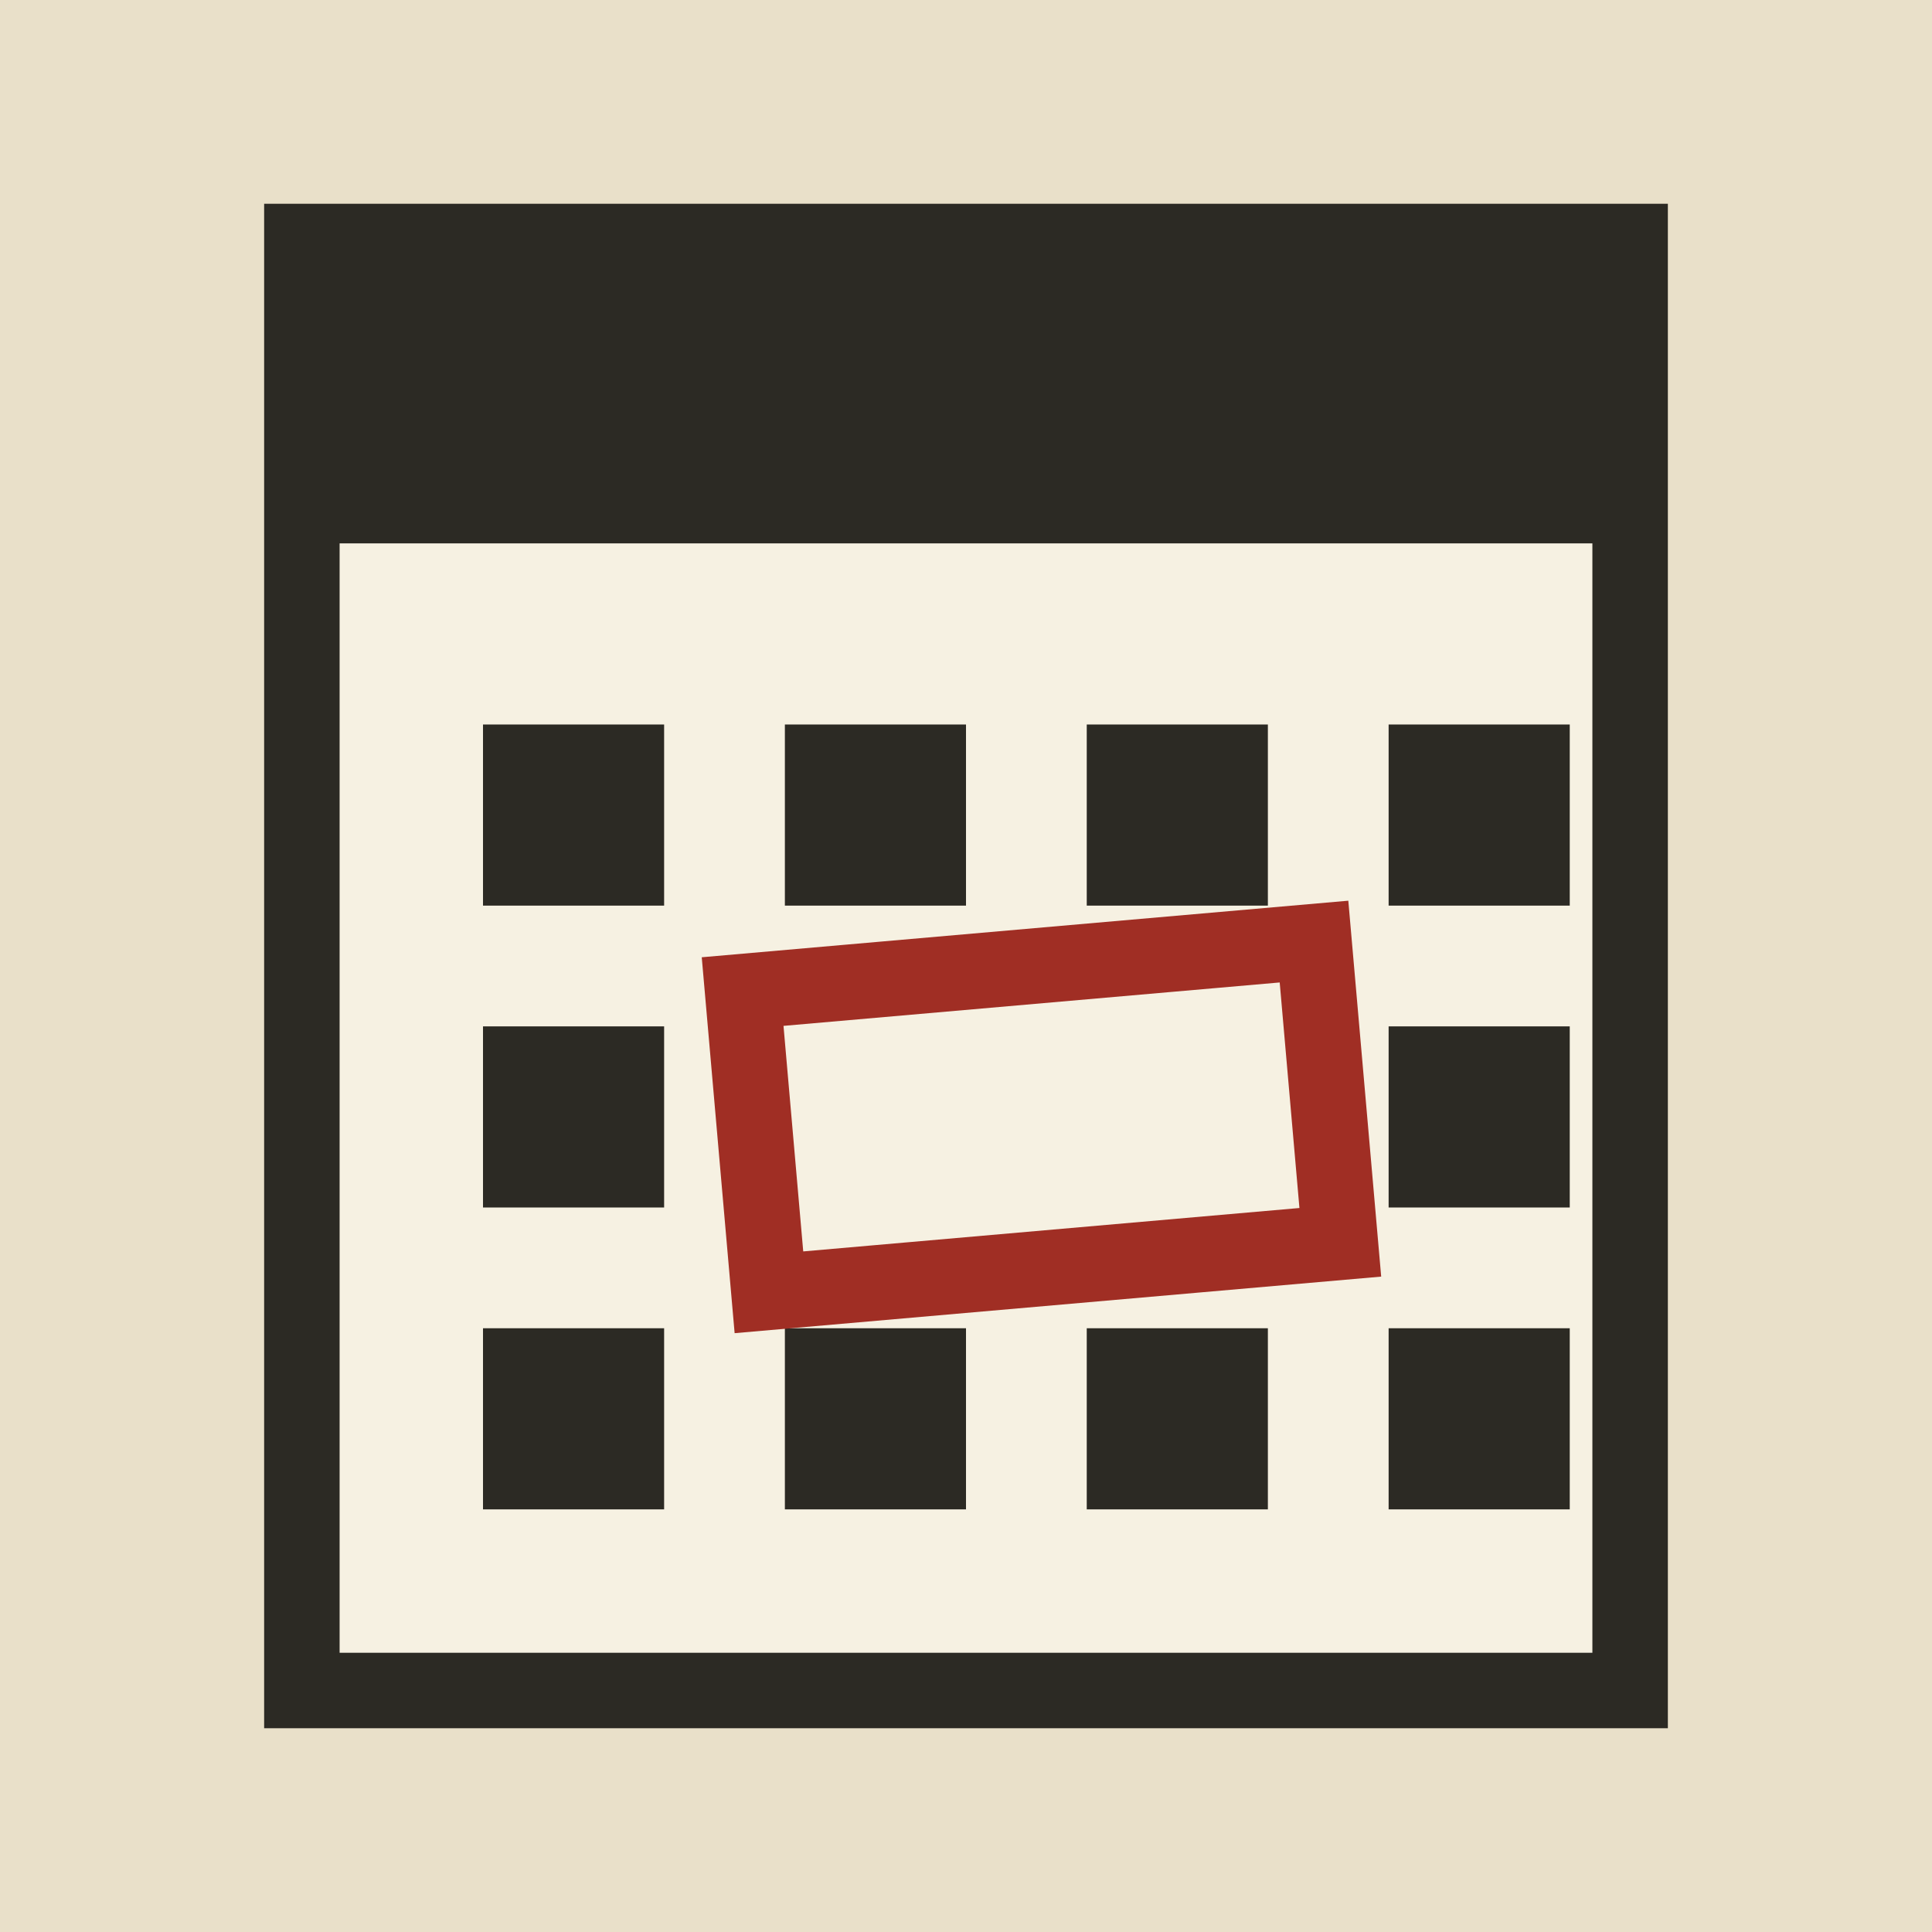
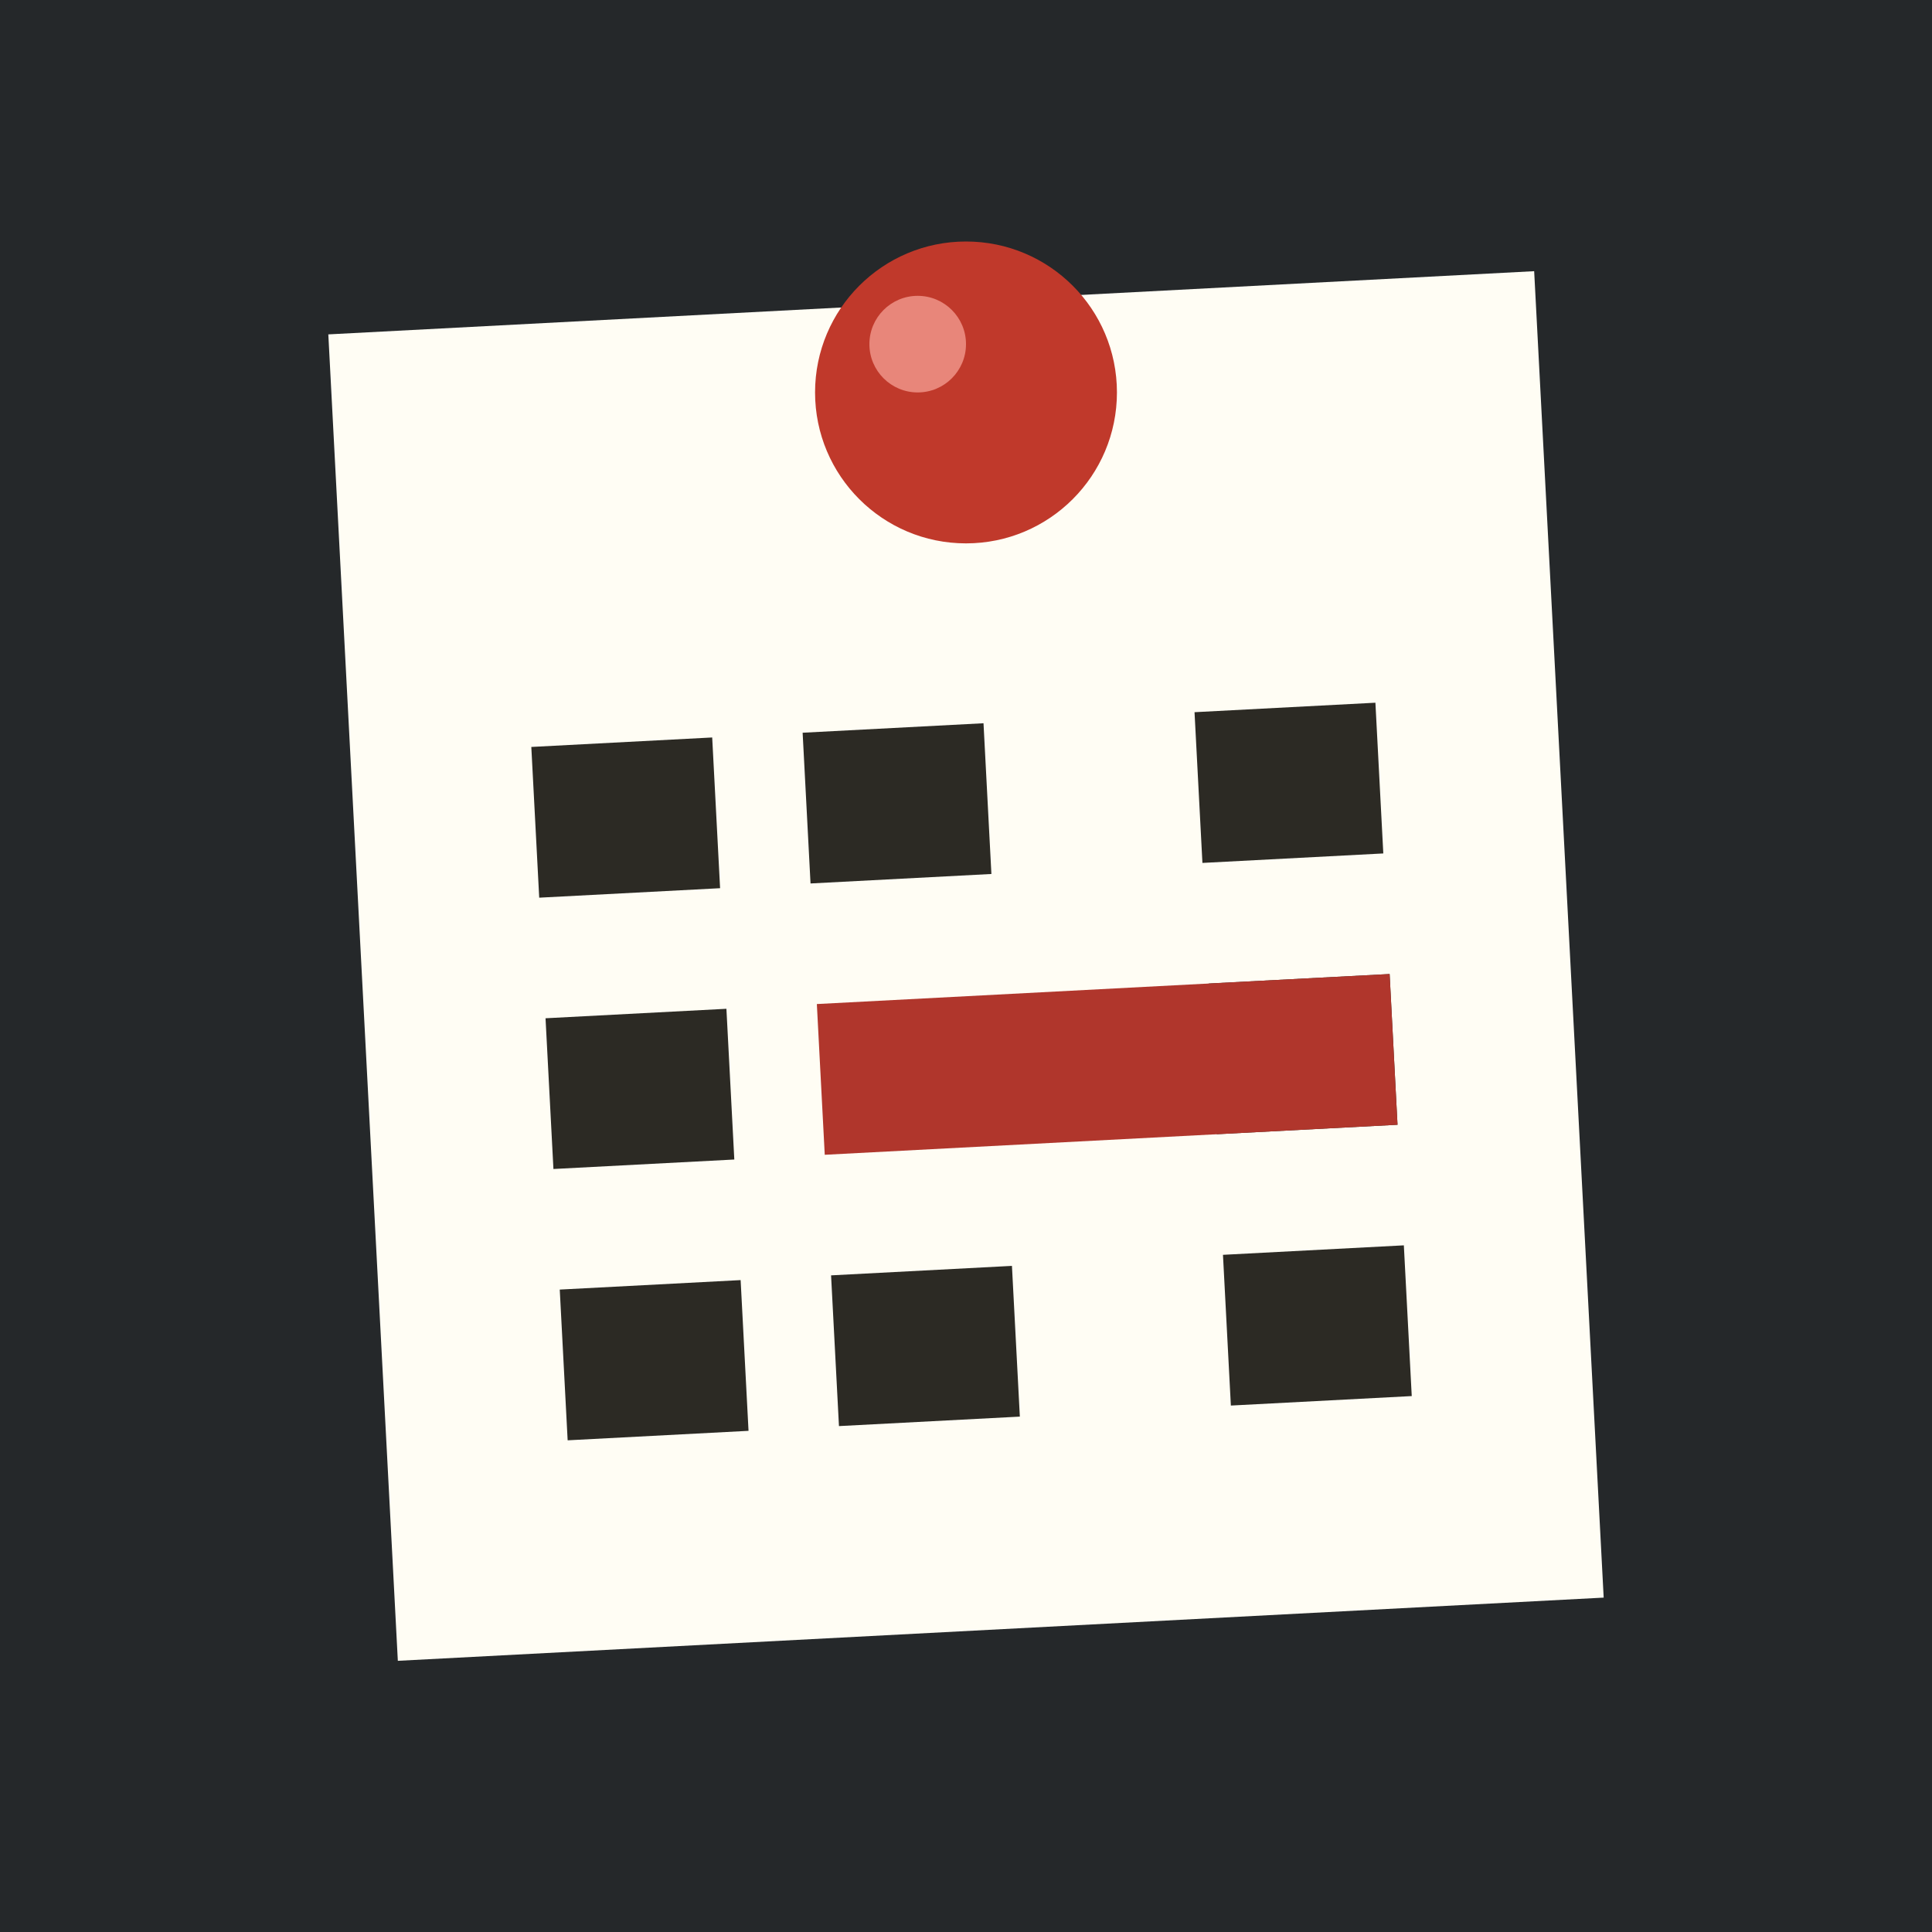
<svg xmlns="http://www.w3.org/2000/svg" viewBox="0 0 64 64" width="64" height="64">
-   <rect width="64" height="64" fill="#e9e0c9" />
-   <rect x="10" y="8" width="44" height="48" fill="#f6f1e2" stroke="#2c2a24" stroke-width="2.5" />
-   <rect x="10" y="8" width="44" height="10" fill="#2c2a24" />
-   <g fill="#2c2a24">
-     <rect x="16" y="24" width="6" height="6" />
-     <rect x="26" y="24" width="6" height="6" />
-     <rect x="36" y="24" width="6" height="6" />
-     <rect x="46" y="24" width="6" height="6" />
-     <rect x="16" y="34" width="6" height="6" />
-     <rect x="46" y="34" width="6" height="6" />
-     <rect x="16" y="44" width="6" height="6" />
-     <rect x="26" y="44" width="6" height="6" />
-     <rect x="36" y="44" width="6" height="6" />
-     <rect x="46" y="44" width="6" height="6" />
+   <rect width="64" height="64" fill="#25282a" />
+   <rect x="12" y="10" width="40" height="44" fill="#fffdf4" transform="rotate(-3 32 32)" />
+   <g fill="#2c2a24" transform="rotate(-3 32 32)">
+     <rect x="18" y="24" width="6" height="5" />
+     <rect x="27" y="24" width="6" height="5" />
+     <rect x="40" y="24" width="6" height="5" />
+     <rect x="18" y="33" width="6" height="5" />
+     <rect x="40" y="33" width="6" height="5" />
+     <rect x="18" y="42" width="6" height="5" />
+     <rect x="27" y="42" width="6" height="5" />
+     <rect x="40" y="42" width="6" height="5" />
  </g>
-   <rect x="25" y="32" width="19" height="10" fill="none" stroke="#a02e24" stroke-width="2.5" transform="rotate(-5 34.5 37)" />
+   <rect x="27" y="33" width="19" height="5" fill="#b0362c" transform="rotate(-3 32 32)" />
+   <circle cx="32" cy="13" r="5" fill="#c0392b" />
+   <circle cx="30.4" cy="11.4" r="1.6" fill="#e8867a" />
</svg>
